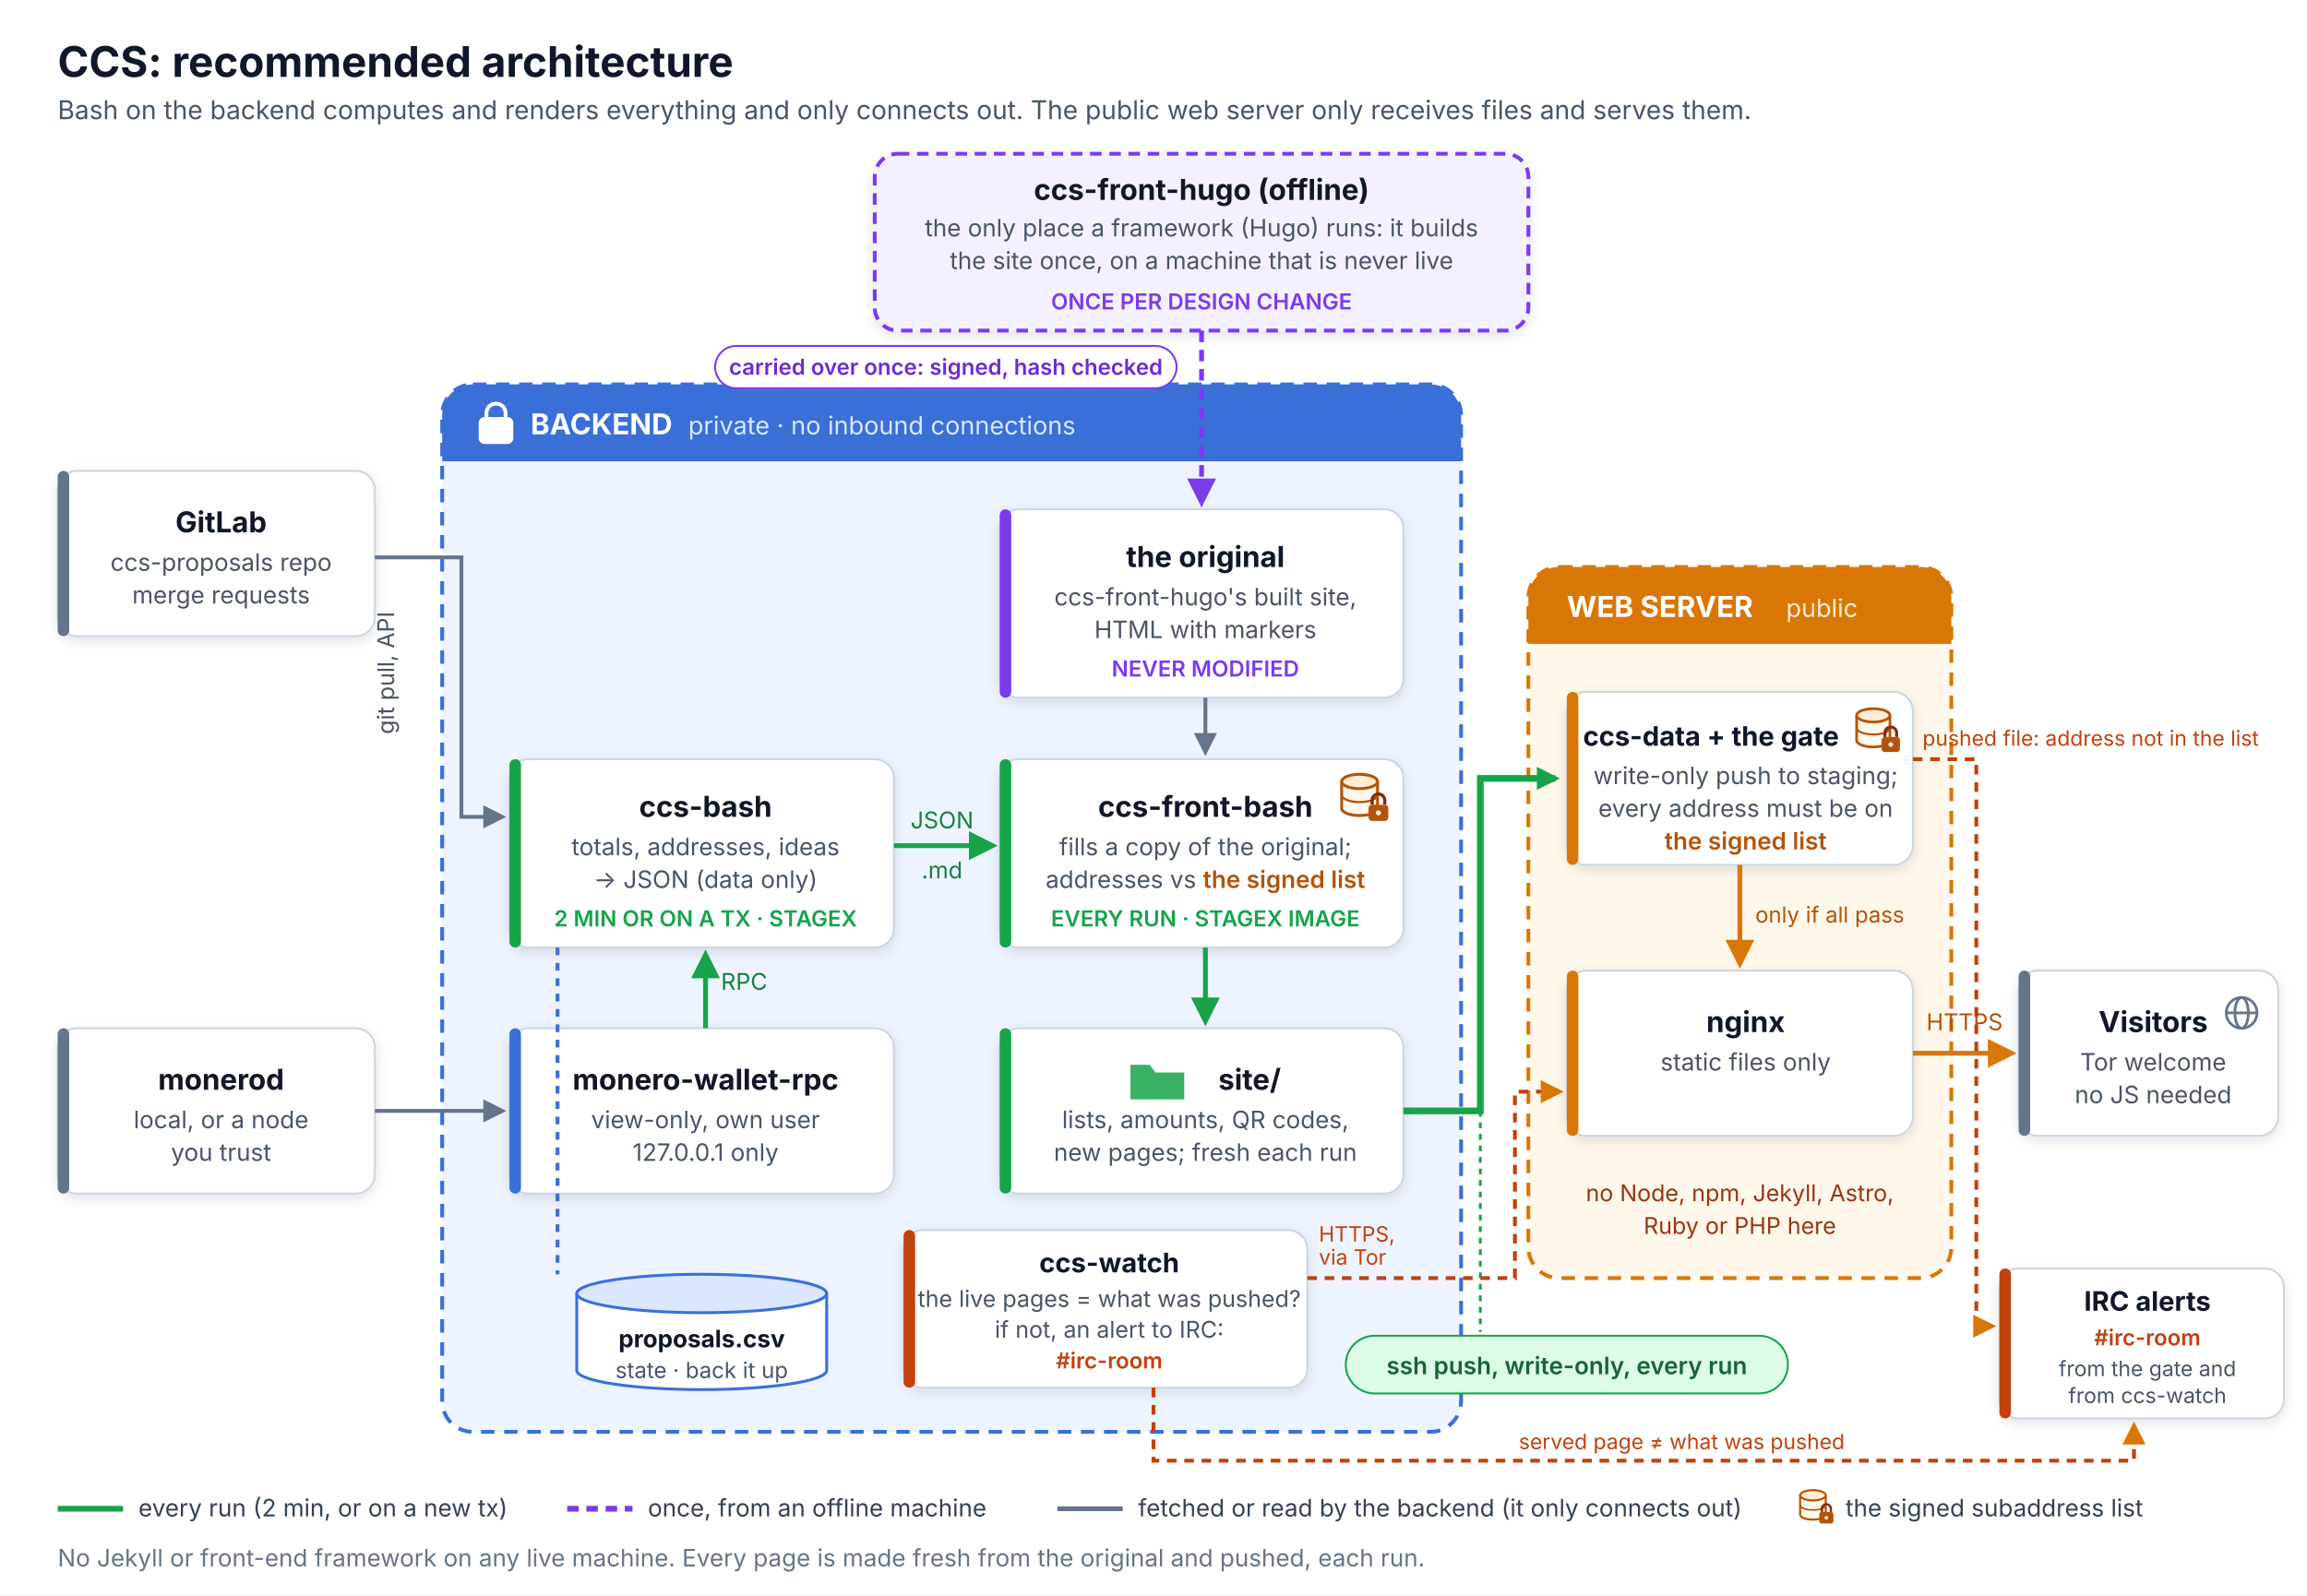
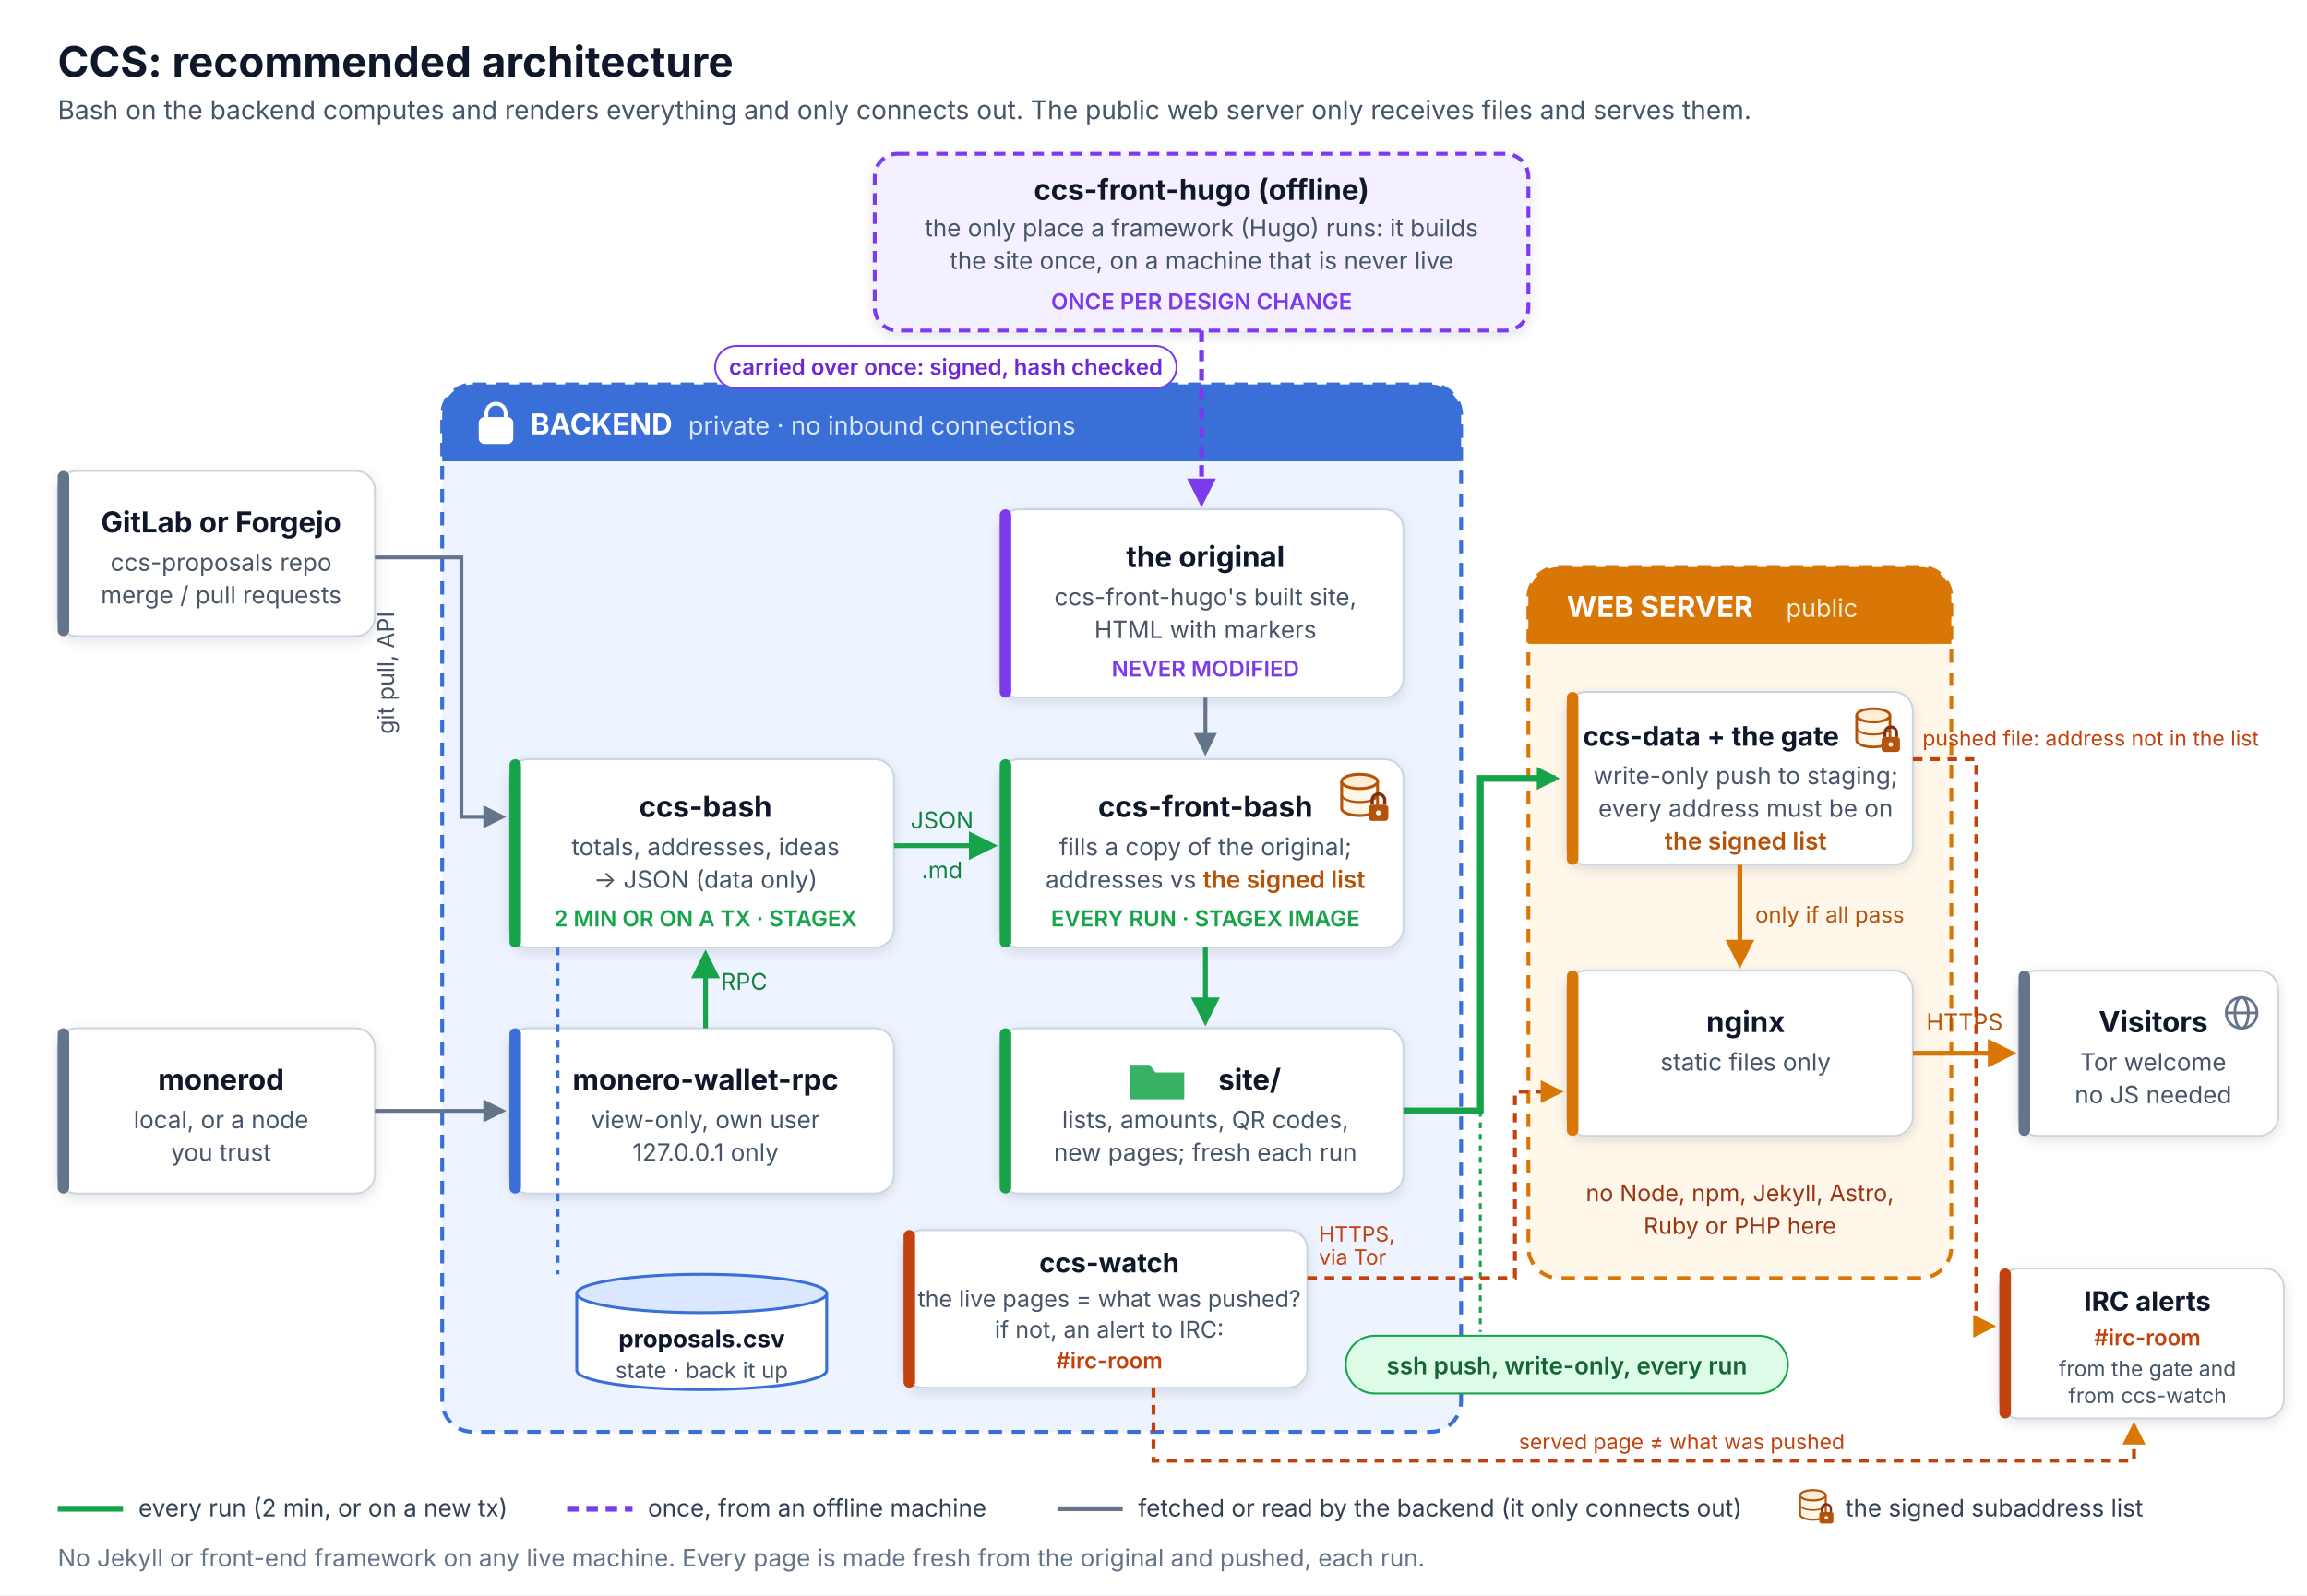
<svg xmlns="http://www.w3.org/2000/svg" viewBox="0 0 1200 830" width="1200" height="830" font-family="Inter, Helvetica, Arial, sans-serif">
  <defs>
    <filter id="sh" x="-10%" y="-10%" width="120%" height="130%">
      <feDropShadow dx="0" dy="2" stdDeviation="3" flood-color="#0f172a" flood-opacity="0.12" />
    </filter>
    <marker id="g" viewBox="0 0 10 10" refX="8" refY="5" markerWidth="6" markerHeight="6" orient="auto">
      <path d="M0,0 L10,5 L0,10 z" fill="#16a34a" />
    </marker>
    <marker id="gb" viewBox="0 0 10 10" refX="8" refY="5" markerWidth="12" markerHeight="12" markerUnits="userSpaceOnUse" orient="auto">
      <path d="M0,0 L10,5 L0,10 z" fill="#16a34a" />
    </marker>
    <marker id="p" viewBox="0 0 10 10" refX="8" refY="5" markerWidth="6" markerHeight="6" orient="auto">
      <path d="M0,0 L10,5 L0,10 z" fill="#7c3aed" />
    </marker>
    <marker id="s" viewBox="0 0 10 10" refX="8" refY="5" markerWidth="6" markerHeight="6" orient="auto">
      <path d="M0,0 L10,5 L0,10 z" fill="#64748b" />
    </marker>
    <marker id="o" viewBox="0 0 10 10" refX="8" refY="5" markerWidth="6" markerHeight="6" orient="auto">
      <path d="M0,0 L10,5 L0,10 z" fill="#d97706" />
    </marker>
    <symbol id="signedlist" viewBox="0 0 30 30">
      <path d="M2,6 V21 A10,4 0 0 0 22,21 V6" fill="#fff7ea" stroke="#b45309" stroke-width="1.6" />
      <ellipse cx="12" cy="6" rx="10" ry="4" fill="#ffedd5" stroke="#b45309" stroke-width="1.6" />
      <path d="M2,13.5 A10,4 0 0 0 22,13.5" fill="none" stroke="#b45309" stroke-width="1.2" />
      <path d="M19,19 V16.5 a3.5,3.5 0 0 1 7,0 V19" fill="none" stroke="#7c2d12" stroke-width="1.8" />
      <rect x="17" y="19" width="11" height="9" rx="1.8" fill="#b45309" />
      <circle cx="22.5" cy="23.5" r="1.4" fill="#fff7ea" />
    </symbol>
  </defs>
  <rect width="1200" height="830" fill="#ffffff" />
  <text x="30" y="40" font-size="22" font-weight="700" fill="#0f172a">CCS: recommended architecture</text>
  <text x="30" y="62" font-size="13.5" fill="#475569">Bash on the backend computes and renders everything and only connects out. The public web server only receives files and serves them.</text>
  <g transform="translate(0,115)">
    <rect x="230" y="85" width="530" height="545" rx="16" fill="#eef4ff" stroke="#3b6fd8" stroke-width="2" stroke-dasharray="7 5" />
    <rect x="230" y="85" width="530" height="40" rx="16" fill="#3b6fd8" />
    <rect x="230" y="105" width="530" height="20" fill="#3b6fd8" />
    <g transform="translate(250,95)" fill="none" stroke="#ffffff" stroke-width="2">
      <rect x="0" y="8" width="16" height="12" rx="2" fill="#ffffff" />
      <path d="M3,8 V5 a5,5 0 0 1 10,0 V8" />
    </g>
    <text x="276" y="111" font-size="15" font-weight="700" fill="#ffffff">BACKEND</text>
    <text x="358" y="111" font-size="13" fill="#dbe7ff">private · no inbound connections</text>
    <rect x="795" y="180" width="220" height="370" rx="16" fill="#fff7ea" stroke="#d97706" stroke-width="2" stroke-dasharray="7 5" />
    <rect x="795" y="180" width="220" height="40" rx="16" fill="#d97706" />
    <rect x="795" y="200" width="220" height="20" fill="#d97706" />
    <text x="815" y="206" font-size="15" font-weight="700" fill="#ffffff">WEB SERVER</text>
    <text x="929" y="206" font-size="13" fill="#ffedd5">public</text>
    <g filter="url(#sh)">
      <rect x="30" y="130" width="165" height="86" rx="10" fill="#ffffff" stroke="#cbd5e1" />
      <rect x="30" y="420" width="165" height="86" rx="10" fill="#ffffff" stroke="#cbd5e1" />
    </g>
    <rect x="30" y="130" width="6" height="86" rx="3" fill="#64748b" />
    <rect x="30" y="420" width="6" height="86" rx="3" fill="#64748b" />
-     <text x="115" y="162" text-anchor="middle" font-size="15" font-weight="700" fill="#0f172a">GitLab</text>
+     <text x="115" y="162" text-anchor="middle" font-size="15" font-weight="700" fill="#0f172a">GitLab or Forgejo</text>
    <text x="115" y="182" text-anchor="middle" font-size="12.5" fill="#475569">ccs-proposals repo</text>
-     <text x="115" y="199" text-anchor="middle" font-size="12.5" fill="#475569">merge requests</text>
+     <text x="115" y="199" text-anchor="middle" font-size="12.5" fill="#475569">merge / pull requests</text>
    <text x="115" y="452" text-anchor="middle" font-size="15" font-weight="700" fill="#0f172a">monerod</text>
    <text x="115" y="472" text-anchor="middle" font-size="12.5" fill="#475569">local, or a node</text>
    <text x="115" y="489" text-anchor="middle" font-size="12.5" fill="#475569">you trust</text>
    <g filter="url(#sh)" fill="#ffffff" stroke="#cbd5e1">
      <rect x="520" y="150" width="210" height="98" rx="10" />
      <rect x="265" y="280" width="200" height="98" rx="10" />
      <rect x="520" y="280" width="210" height="98" rx="10" />
      <rect x="265" y="420" width="200" height="86" rx="10" />
      <rect x="520" y="420" width="210" height="86" rx="10" />
    </g>
    <rect x="520" y="150" width="6" height="98" rx="3" fill="#7c3aed" />
    <rect x="265" y="280" width="6" height="98" rx="3" fill="#16a34a" />
    <rect x="520" y="280" width="6" height="98" rx="3" fill="#16a34a" />
    <rect x="265" y="420" width="6" height="86" rx="3" fill="#3b6fd8" />
    <rect x="520" y="420" width="6" height="86" rx="3" fill="#16a34a" />
    <g text-anchor="middle">
      <text x="627" y="180" font-size="15" font-weight="700" fill="#0f172a">the original</text>
      <text x="627" y="200" font-size="12.5" fill="#475569">ccs-front-hugo's built site,</text>
      <text x="627" y="217" font-size="12.5" fill="#475569">HTML with markers</text>
      <text x="627" y="237" font-size="11.5" font-weight="600" fill="#7c3aed">NEVER MODIFIED</text>
      <text x="367" y="310" font-size="15" font-weight="700" fill="#0f172a">ccs-bash</text>
      <text x="367" y="330" font-size="12.5" fill="#475569">totals, addresses, ideas</text>
      <text x="367" y="347" font-size="12.5" fill="#475569">→ JSON (data only)</text>
      <text x="367" y="367" font-size="11.5" font-weight="600" fill="#16a34a">2 MIN OR ON A TX · STAGEX</text>
      <text x="627" y="310" font-size="15" font-weight="700" fill="#0f172a">ccs-front-bash</text>
      <use href="#signedlist" x="696" y="286" width="28" height="28" />
      <text x="627" y="330" font-size="12.5" fill="#475569">fills a copy of the original;</text>
      <text x="627" y="347" font-size="12.5" fill="#475569">addresses vs <tspan font-weight="600" fill="#b45309">the signed list</tspan>
      </text>
      <text x="627" y="367" font-size="11.5" font-weight="600" fill="#16a34a">EVERY RUN · STAGEX IMAGE</text>
      <text x="367" y="452" font-size="15" font-weight="700" fill="#0f172a">monero-wallet-rpc</text>
      <text x="367" y="472" font-size="12.5" fill="#475569">view-only, own user</text>
      <text x="367" y="489" font-size="12.5" fill="#475569">127.0.0.1 only</text>
      <text x="650" y="452" font-size="15" font-weight="700" fill="#0f172a">site/</text>
      <text x="627" y="472" font-size="12.5" fill="#475569">lists, amounts, QR codes,</text>
      <text x="627" y="489" font-size="12.5" fill="#475569">new pages; fresh each run</text>
    </g>
    <path d="M588,439 h10 l3,4 h15 v14 h-28 z" fill="#16a34a" opacity="0.85" />
    <g transform="translate(300,548)">
      <path d="M0,10 v40 a65,10 0 0 0 130,0 v-40" fill="#ffffff" stroke="#3b6fd8" stroke-width="1.5" />
      <ellipse cx="65" cy="10" rx="65" ry="10" fill="#dbe7ff" stroke="#3b6fd8" stroke-width="1.5" />
      <text x="65" y="38" text-anchor="middle" font-size="12.5" font-weight="700" fill="#0f172a">proposals.csv</text>
      <text x="65" y="54" text-anchor="middle" font-size="11.5" fill="#475569">state · back it up</text>
    </g>
    <g filter="url(#sh)" fill="#ffffff" stroke="#cbd5e1">
      <rect x="815" y="245" width="180" height="90" rx="10" />
      <rect x="815" y="390" width="180" height="86" rx="10" />
      <rect x="1050" y="390" width="135" height="86" rx="10" />
    </g>
    <rect x="815" y="245" width="6" height="90" rx="3" fill="#d97706" />
    <rect x="815" y="390" width="6" height="86" rx="3" fill="#d97706" />
    <rect x="1050" y="390" width="6" height="86" rx="3" fill="#64748b" />
    <g text-anchor="middle">
      <text x="890" y="273" font-size="14" font-weight="700" fill="#0f172a">ccs-data + the gate</text>
      <use href="#signedlist" x="964" y="252" width="26" height="26" />
      <text x="908" y="293" font-size="12.5" fill="#475569">write-only push to staging;</text>
      <text x="908" y="310" font-size="12.5" fill="#475569">every address must be on</text>
      <text x="908" y="327" font-size="12.5" font-weight="600" fill="#b45309">the signed list</text>
      <text x="908" y="422" font-size="15" font-weight="700" fill="#0f172a">nginx</text>
      <text x="908" y="442" font-size="12.5" fill="#475569">static files only</text>
      <text x="1120" y="422" font-size="15" font-weight="700" fill="#0f172a">Visitors</text>
      <text x="1120" y="442" font-size="12.5" fill="#475569">Tor welcome</text>
      <text x="1120" y="459" font-size="12.5" fill="#475569">no JS needed</text>
    </g>
    <text x="905" y="510" text-anchor="middle" font-size="12" fill="#9a3412">no Node, npm, Jekyll, Astro,</text>
    <text x="905" y="527" text-anchor="middle" font-size="12" fill="#9a3412">Ruby or PHP here</text>
    <g transform="translate(1158,404)" fill="none" stroke="#64748b" stroke-width="1.4">
      <circle cx="8" cy="8" r="8" />
      <ellipse cx="8" cy="8" rx="3.5" ry="8" />
      <path d="M0,8 h16" />
    </g>
    <g fill="none" stroke="#64748b" stroke-width="2" marker-end="url(#s)">
      <path d="M195,175 H240 V310 H261" />
      <path d="M195,463 H261" />
    </g>
    <text x="200" y="262" font-size="12" fill="#475569" transform="rotate(-90 205 262)">git pull, API</text>
    <g fill="none" stroke="#16a34a" stroke-width="2.5" marker-end="url(#g)">
      <path d="M367,420 V382" />
      <path d="M465,325 H516" />
      <path d="M627,378 V416" />
    </g>
    <path d="M290,378 V548" fill="none" stroke="#3b6fd8" stroke-width="2" stroke-dasharray="4 4" />
    <text x="375" y="400" font-size="12" fill="#15803d">RPC</text>
    <text x="490" y="316" text-anchor="middle" font-size="12" fill="#15803d">JSON</text>
    <text x="490" y="342" text-anchor="middle" font-size="12" fill="#15803d">.md</text>
    <path d="M627,248 V276" fill="none" stroke="#64748b" stroke-width="2" marker-end="url(#s)" />
    <path d="M730,463 H770 V290 H809" fill="none" stroke="#16a34a" stroke-width="3.5" marker-end="url(#gb)" />
    <g transform="translate(700,580)">
      <rect x="0" y="0" width="230" height="30" rx="15" fill="#dcfce7" stroke="#16a34a" />
      <text x="115" y="20" text-anchor="middle" font-size="12.5" font-weight="600" fill="#166534">ssh push, write-only, every run</text>
    </g>
    <path d="M770,463 V578" fill="none" stroke="#16a34a" stroke-width="1.5" stroke-dasharray="3 3" />
    <path d="M905,335 V386" fill="none" stroke="#d97706" stroke-width="2.5" marker-end="url(#o)" />
    <text x="913" y="365" font-size="11.5" fill="#b45309">only if all pass</text>
    <path d="M995,433 H1046" fill="none" stroke="#d97706" stroke-width="2.5" marker-end="url(#o)" />
    <text x="1002" y="421" font-size="12" fill="#b45309">HTTPS</text>
  </g>
  <rect x="455" y="80" width="340" height="92" rx="12" fill="#f5f0ff" stroke="#7c3aed" stroke-width="2" stroke-dasharray="6 4" filter="url(#sh)" />
  <text x="625" y="104" text-anchor="middle" font-size="15" font-weight="700" fill="#0f172a">ccs-front-hugo (offline)</text>
  <text x="625" y="123" text-anchor="middle" font-size="12.5" fill="#475569">the only place a framework (Hugo) runs: it builds</text>
  <text x="625" y="140" text-anchor="middle" font-size="12.5" fill="#475569">the site once, on a machine that is never live</text>
  <text x="625" y="161" text-anchor="middle" font-size="11.5" font-weight="600" fill="#7c3aed">ONCE PER DESIGN CHANGE</text>
  <path d="M625,172 V261" fill="none" stroke="#7c3aed" stroke-width="2.5" stroke-dasharray="6 4" marker-end="url(#p)" />
  <g transform="translate(372,180)">
    <rect x="0" y="0" width="240" height="22" rx="11" fill="#ffffff" stroke="#7c3aed" />
    <text x="120" y="15" text-anchor="middle" font-size="11.5" font-weight="600" fill="#6d28d9">carried over once: signed, hash checked</text>
  </g>
  <rect x="470" y="640" width="210" height="82" rx="10" fill="#ffffff" stroke="#cbd5e1" filter="url(#sh)" />
  <rect x="470" y="640" width="6" height="82" rx="3" fill="#c2410c" />
  <g text-anchor="middle">
    <text x="577" y="662" font-size="14" font-weight="700" fill="#0f172a">ccs-watch</text>
    <text x="577" y="680" font-size="12" fill="#475569">the live pages = what was pushed?</text>
    <text x="577" y="696" font-size="12" fill="#475569">if not, an alert to IRC:</text>
    <text x="577" y="712" font-size="11.5" font-weight="600" fill="#c2410c">#irc-room</text>
  </g>
  <path d="M680,665 H788 V568 H811" fill="none" stroke="#c2410c" stroke-width="2" stroke-dasharray="5 4" marker-end="url(#o)" />
  <text x="686" y="646" font-size="11" fill="#c2410c">HTTPS,</text>
  <text x="686" y="658" font-size="11" fill="#c2410c">via Tor</text>
  <rect x="1040" y="660" width="148" height="78" rx="10" fill="#ffffff" stroke="#cbd5e1" filter="url(#sh)" />
  <rect x="1040" y="660" width="6" height="78" rx="3" fill="#c2410c" />
  <g text-anchor="middle">
    <text x="1117" y="682" font-size="14" font-weight="700" fill="#0f172a">IRC alerts</text>
    <text x="1117" y="700" font-size="11.5" font-weight="600" fill="#c2410c">#irc-room</text>
    <text x="1117" y="716" font-size="11" fill="#475569">from the gate and</text>
    <text x="1117" y="730" font-size="11" fill="#475569">from ccs-watch</text>
  </g>
  <path d="M995,395 H1028 V690 H1036" fill="none" stroke="#c2410c" stroke-width="2" stroke-dasharray="5 4" marker-end="url(#o)" />
  <text x="1000" y="388" font-size="11" fill="#c2410c">pushed file: address not in the list</text>
  <path d="M600,722 V760 H1110 V742" fill="none" stroke="#c2410c" stroke-width="2" stroke-dasharray="5 4" marker-end="url(#o)" />
  <text x="790" y="754" font-size="11" fill="#c2410c">served page ≠ what was pushed</text>
  <g transform="translate(30,775)" font-size="12.5" fill="#334155">
    <path d="M0,10 H34" stroke="#16a34a" stroke-width="3" />
    <text x="42" y="14">every run (2 min, or on a new tx)</text>
    <path d="M265,10 H299" stroke="#7c3aed" stroke-width="3" stroke-dasharray="6 4" />
    <text x="307" y="14">once, from an offline machine</text>
    <path d="M520,10 H554" stroke="#64748b" stroke-width="2.5" />
    <text x="562" y="14">fetched or read by the backend (it only connects out)</text>
    <use href="#signedlist" x="905" y="-1" width="20" height="20" />
    <text x="930" y="14" font-size="12.5" fill="#334155">the signed subaddress list</text>
    <text x="0" y="40" fill="#64748b">No Jekyll or front-end framework on any live machine. Every page is made fresh from the original and pushed, each run.</text>
  </g>
</svg>
